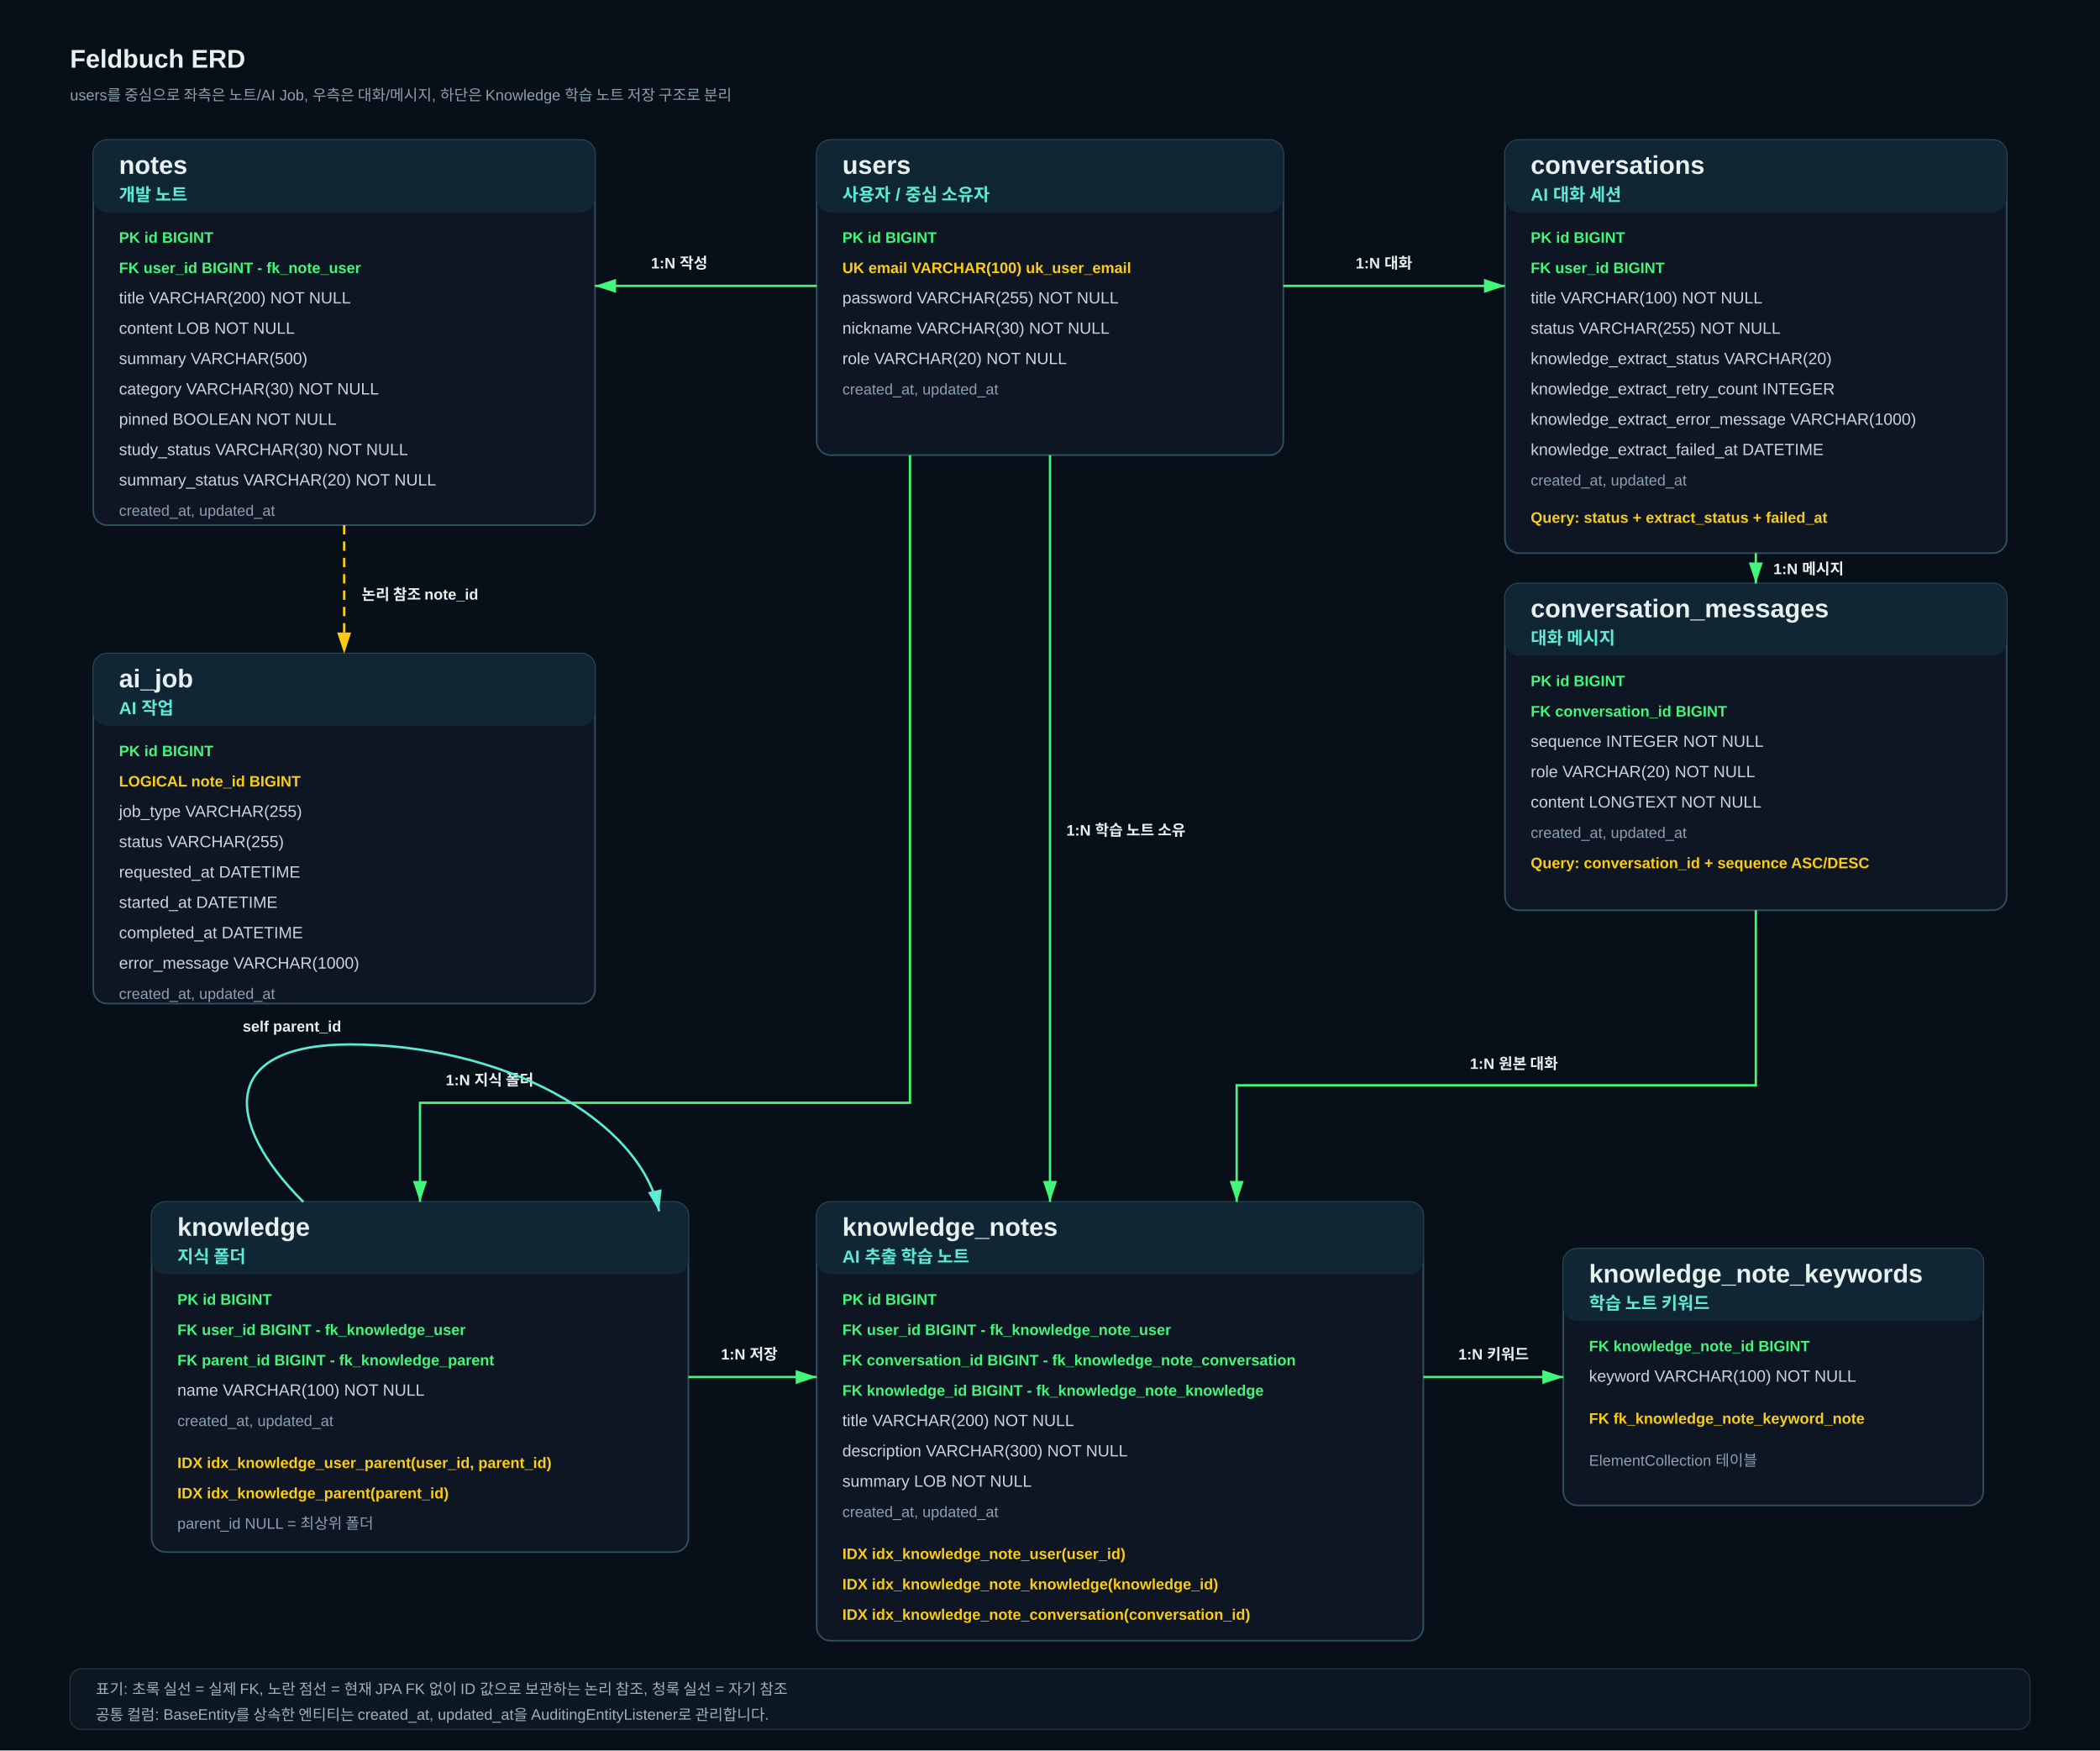
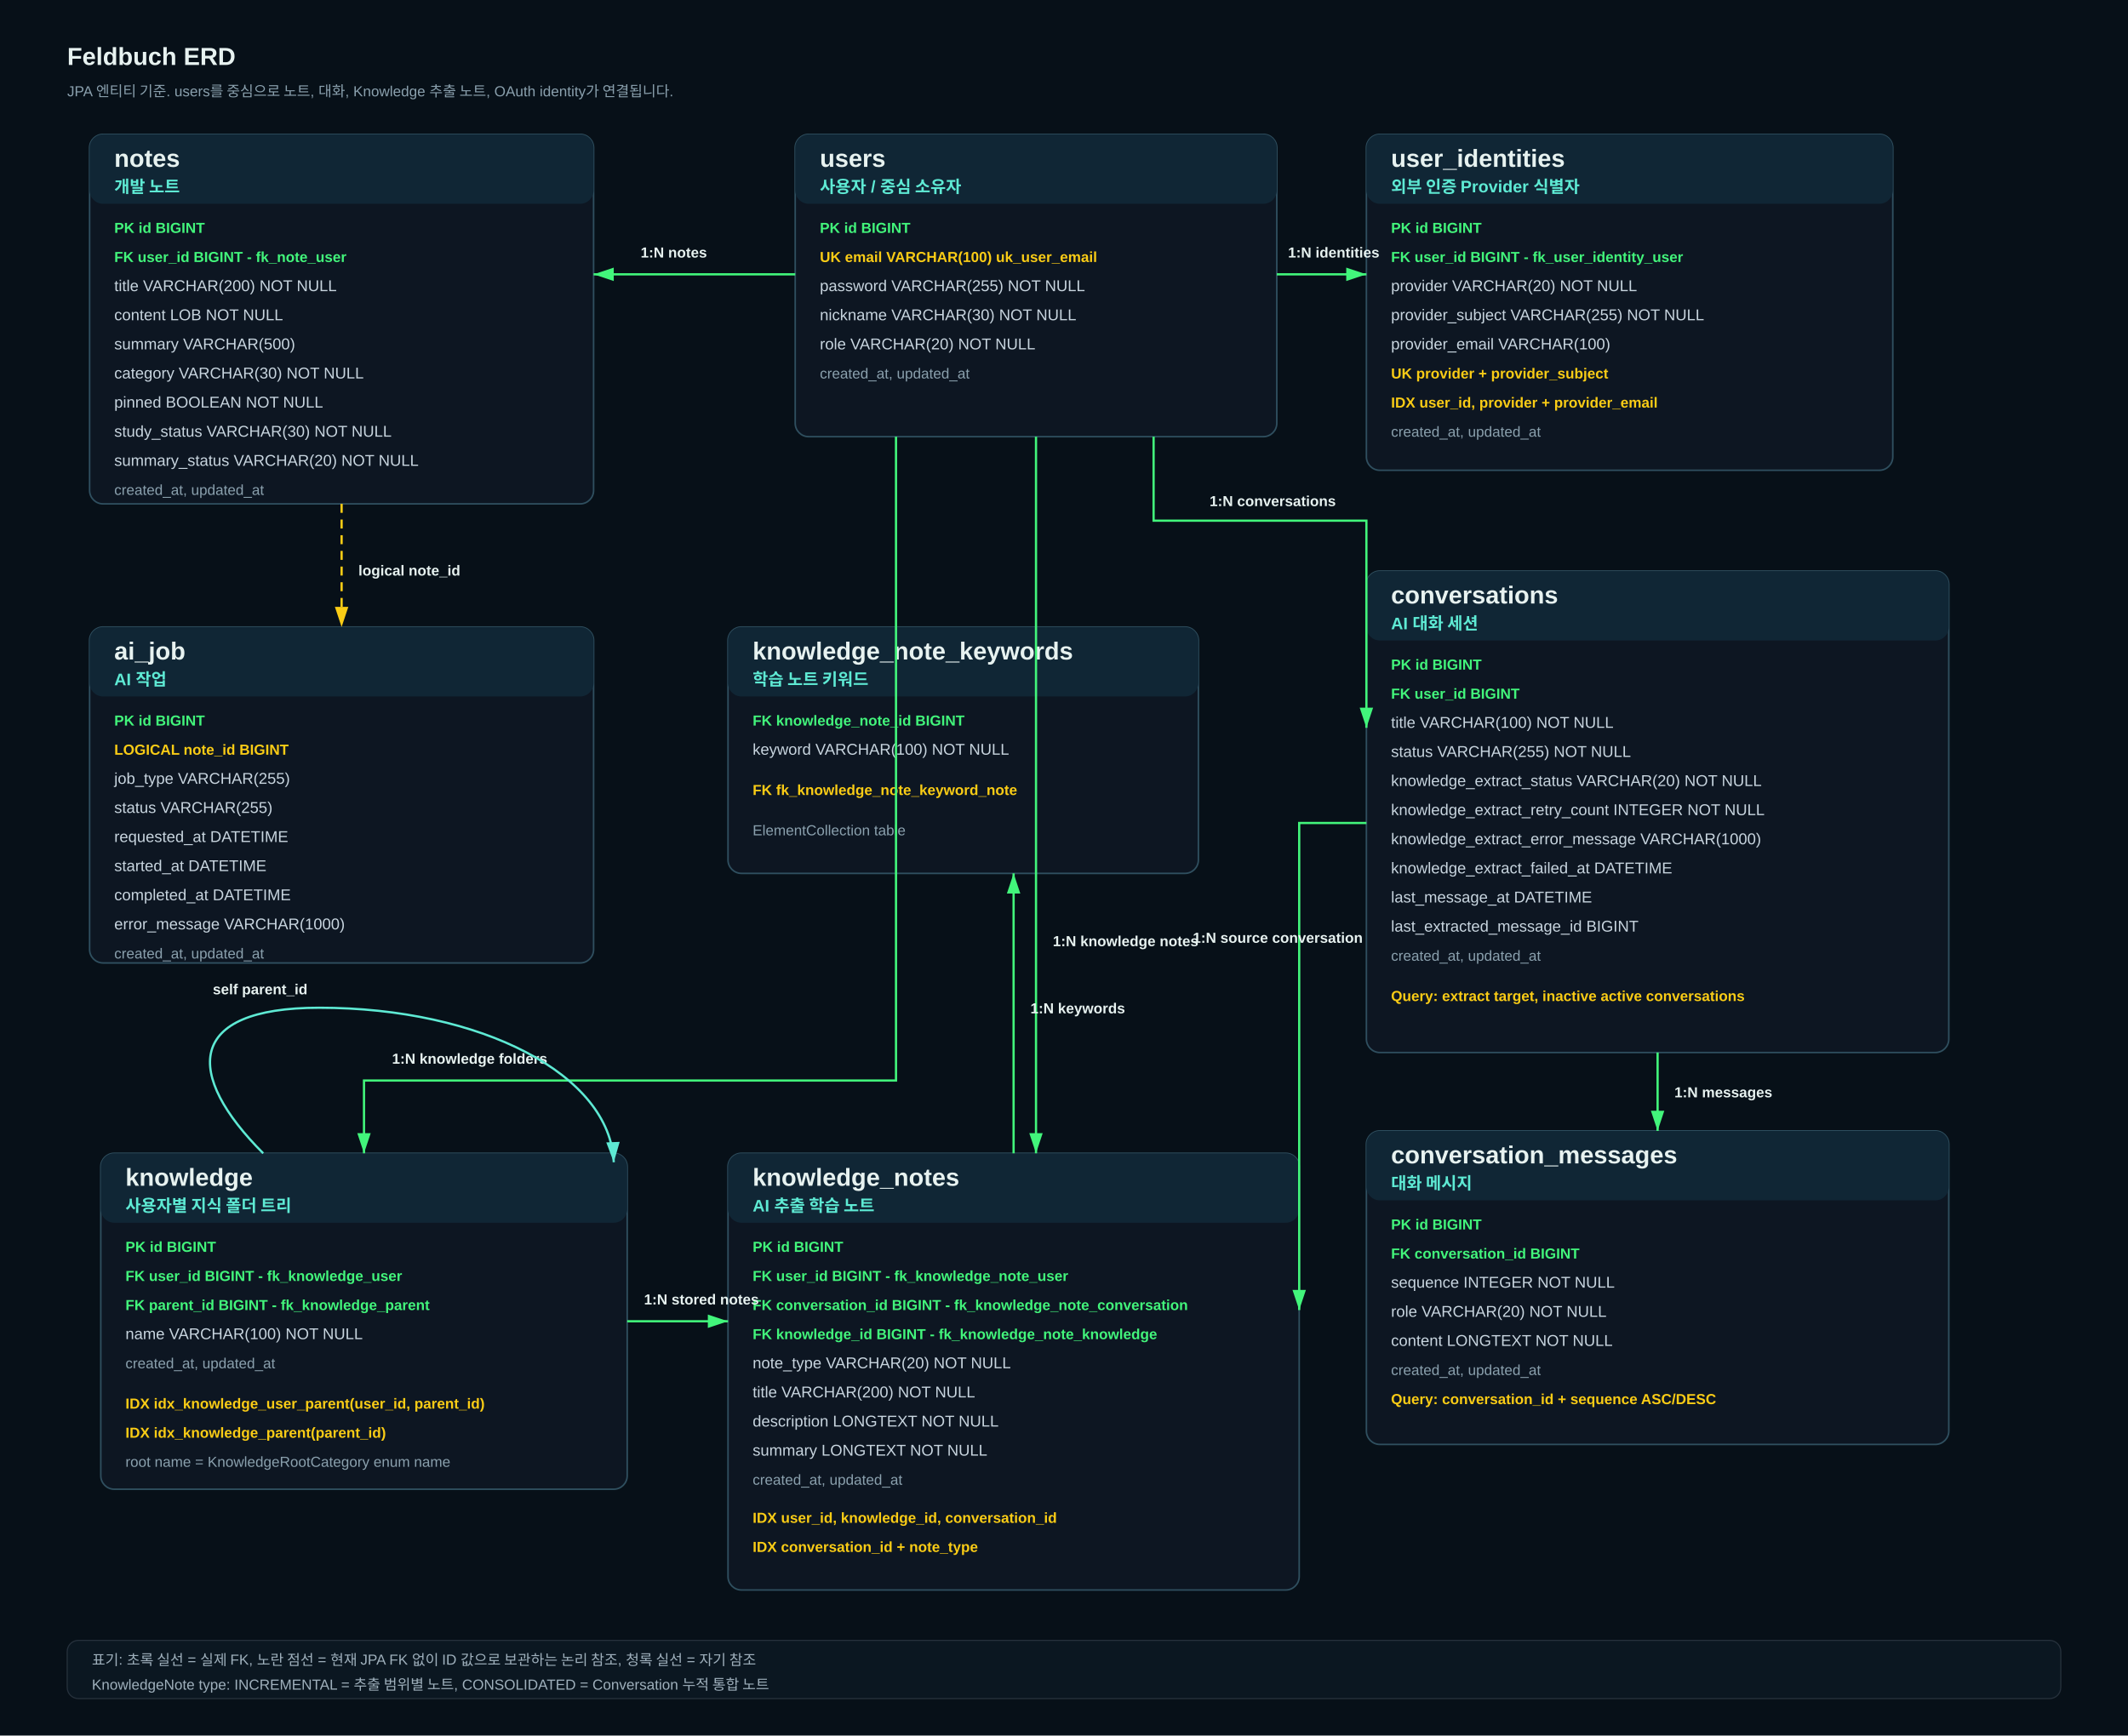
- <svg xmlns="http://www.w3.org/2000/svg" width="1800" height="1500" viewBox="0 0 1800 1500" fill="none">
+ <svg xmlns="http://www.w3.org/2000/svg" width="1900" height="1550" viewBox="0 0 1900 1550" fill="none">
  <defs>
    <style>
      .bg { fill: #071018; }
      .panel { fill: #0d1622; stroke: #2f4f5f; stroke-width: 1.4; rx: 12; }
      .header { fill: #102635; }
      .title { fill: #e7f2f0; font-family: Arial, sans-serif; font-size: 22px; font-weight: 700; }
      .subtitle { fill: #5eead4; font-family: Arial, sans-serif; font-size: 15px; font-weight: 700; }
      .col { fill: #c8d5df; font-family: Arial, sans-serif; font-size: 14px; }
      .muted { fill: #8aa0ad; font-family: Arial, sans-serif; font-size: 13px; }
      .key { fill: #42f57b; font-family: Arial, sans-serif; font-size: 13px; font-weight: 700; }
      .idx { fill: #facc15; font-family: Arial, sans-serif; font-size: 13px; font-weight: 700; }
      .fk { stroke: #42f57b; stroke-width: 2; fill: none; marker-end: url(#arrow); }
      .logical { stroke: #facc15; stroke-width: 2; fill: none; stroke-dasharray: 8 6; marker-end: url(#arrowYellow); }
      .self { stroke: #5eead4; stroke-width: 2; fill: none; marker-end: url(#arrowCyan); }
      .label { fill: #e7f2f0; font-family: Arial, sans-serif; font-size: 13px; font-weight: 700; }
      .note { fill: #9fb0bc; font-family: Arial, sans-serif; font-size: 13px; }
    </style>
    <marker id="arrow" markerWidth="10" markerHeight="10" refX="9" refY="3" orient="auto" markerUnits="strokeWidth">
      <path d="M0,0 L0,6 L9,3 z" fill="#42f57b" />
    </marker>
    <marker id="arrowYellow" markerWidth="10" markerHeight="10" refX="9" refY="3" orient="auto" markerUnits="strokeWidth">
      <path d="M0,0 L0,6 L9,3 z" fill="#facc15" />
    </marker>
    <marker id="arrowCyan" markerWidth="10" markerHeight="10" refX="9" refY="3" orient="auto" markerUnits="strokeWidth">
      <path d="M0,0 L0,6 L9,3 z" fill="#5eead4" />
    </marker>
  </defs>
-   <rect width="1800" height="1500" class="bg" />
+   <rect width="1900" height="1550" class="bg" />
  <text x="60" y="58" class="title" font-size="30">Feldbuch ERD</text>
-   <text x="60" y="86" class="muted">users를 중심으로 좌측은 노트/AI Job, 우측은 대화/메시지, 하단은 Knowledge 학습 노트 저장 구조로 분리</text>
-   <rect x="700" y="120" width="400" height="270" class="panel" />
-   <rect x="700" y="120" width="400" height="62" class="header" rx="12" />
-   <text x="722" y="149" class="title">users</text>
-   <text x="722" y="172" class="subtitle">사용자 / 중심 소유자</text>
-   <text x="722" y="208" class="key">PK id BIGINT</text>
-   <text x="722" y="234" class="idx">UK email VARCHAR(100) uk_user_email</text>
-   <text x="722" y="260" class="col">password VARCHAR(255) NOT NULL</text>
-   <text x="722" y="286" class="col">nickname VARCHAR(30) NOT NULL</text>
-   <text x="722" y="312" class="col">role VARCHAR(20) NOT NULL</text>
-   <text x="722" y="338" class="muted">created_at, updated_at</text>
-   <rect x="80" y="120" width="430" height="330" class="panel" />
-   <rect x="80" y="120" width="430" height="62" class="header" rx="12" />
+   <text x="60" y="86" class="muted">JPA 엔티티 기준. users를 중심으로 노트, 대화, Knowledge 추출 노트, OAuth identity가 연결됩니다.</text>
+   <rect x="710" y="120" width="430" height="270" class="panel" />
+   <rect x="710" y="120" width="430" height="62" class="header" rx="12" />
+   <text x="732" y="149" class="title">users</text>
+   <text x="732" y="172" class="subtitle">사용자 / 중심 소유자</text>
+   <text x="732" y="208" class="key">PK id BIGINT</text>
+   <text x="732" y="234" class="idx">UK email VARCHAR(100) uk_user_email</text>
+   <text x="732" y="260" class="col">password VARCHAR(255) NOT NULL</text>
+   <text x="732" y="286" class="col">nickname VARCHAR(30) NOT NULL</text>
+   <text x="732" y="312" class="col">role VARCHAR(20) NOT NULL</text>
+   <text x="732" y="338" class="muted">created_at, updated_at</text>
+   <rect x="1220" y="120" width="470" height="300" class="panel" />
+   <rect x="1220" y="120" width="470" height="62" class="header" rx="12" />
+   <text x="1242" y="149" class="title">user_identities</text>
+   <text x="1242" y="172" class="subtitle">외부 인증 Provider 식별자</text>
+   <text x="1242" y="208" class="key">PK id BIGINT</text>
+   <text x="1242" y="234" class="key">FK user_id BIGINT - fk_user_identity_user</text>
+   <text x="1242" y="260" class="col">provider VARCHAR(20) NOT NULL</text>
+   <text x="1242" y="286" class="col">provider_subject VARCHAR(255) NOT NULL</text>
+   <text x="1242" y="312" class="col">provider_email VARCHAR(100)</text>
+   <text x="1242" y="338" class="idx">UK provider + provider_subject</text>
+   <text x="1242" y="364" class="idx">IDX user_id, provider + provider_email</text>
+   <text x="1242" y="390" class="muted">created_at, updated_at</text>
+   <rect x="80" y="120" width="450" height="330" class="panel" />
+   <rect x="80" y="120" width="450" height="62" class="header" rx="12" />
  <text x="102" y="149" class="title">notes</text>
  <text x="102" y="172" class="subtitle">개발 노트</text>
  <text x="102" y="208" class="key">PK id BIGINT</text>
  <text x="102" y="234" class="key">FK user_id BIGINT - fk_note_user</text>
  <text x="102" y="260" class="col">title VARCHAR(200) NOT NULL</text>
  <text x="102" y="286" class="col">content LOB NOT NULL</text>
  <text x="102" y="312" class="col">summary VARCHAR(500)</text>
  <text x="102" y="338" class="col">category VARCHAR(30) NOT NULL</text>
  <text x="102" y="364" class="col">pinned BOOLEAN NOT NULL</text>
  <text x="102" y="390" class="col">study_status VARCHAR(30) NOT NULL</text>
  <text x="102" y="416" class="col">summary_status VARCHAR(20) NOT NULL</text>
  <text x="102" y="442" class="muted">created_at, updated_at</text>
-   <rect x="80" y="560" width="430" height="300" class="panel" />
-   <rect x="80" y="560" width="430" height="62" class="header" rx="12" />
+   <rect x="80" y="560" width="450" height="300" class="panel" />
+   <rect x="80" y="560" width="450" height="62" class="header" rx="12" />
  <text x="102" y="589" class="title">ai_job</text>
  <text x="102" y="612" class="subtitle">AI 작업</text>
  <text x="102" y="648" class="key">PK id BIGINT</text>
  <text x="102" y="674" class="idx">LOGICAL note_id BIGINT</text>
  <text x="102" y="700" class="col">job_type VARCHAR(255)</text>
  <text x="102" y="726" class="col">status VARCHAR(255)</text>
  <text x="102" y="752" class="col">requested_at DATETIME</text>
  <text x="102" y="778" class="col">started_at DATETIME</text>
  <text x="102" y="804" class="col">completed_at DATETIME</text>
  <text x="102" y="830" class="col">error_message VARCHAR(1000)</text>
  <text x="102" y="856" class="muted">created_at, updated_at</text>
-   <rect x="1290" y="120" width="430" height="354" class="panel" />
-   <rect x="1290" y="120" width="430" height="62" class="header" rx="12" />
-   <text x="1312" y="149" class="title">conversations</text>
-   <text x="1312" y="172" class="subtitle">AI 대화 세션</text>
-   <text x="1312" y="208" class="key">PK id BIGINT</text>
-   <text x="1312" y="234" class="key">FK user_id BIGINT</text>
-   <text x="1312" y="260" class="col">title VARCHAR(100) NOT NULL</text>
-   <text x="1312" y="286" class="col">status VARCHAR(255) NOT NULL</text>
-   <text x="1312" y="312" class="col">knowledge_extract_status VARCHAR(20)</text>
-   <text x="1312" y="338" class="col">knowledge_extract_retry_count INTEGER</text>
-   <text x="1312" y="364" class="col">knowledge_extract_error_message VARCHAR(1000)</text>
-   <text x="1312" y="390" class="col">knowledge_extract_failed_at DATETIME</text>
-   <text x="1312" y="416" class="muted">created_at, updated_at</text>
-   <text x="1312" y="448" class="idx">Query: status + extract_status + failed_at</text>
-   <rect x="1290" y="500" width="430" height="280" class="panel" />
-   <rect x="1290" y="500" width="430" height="62" class="header" rx="12" />
-   <text x="1312" y="529" class="title">conversation_messages</text>
-   <text x="1312" y="552" class="subtitle">대화 메시지</text>
-   <text x="1312" y="588" class="key">PK id BIGINT</text>
-   <text x="1312" y="614" class="key">FK conversation_id BIGINT</text>
-   <text x="1312" y="640" class="col">sequence INTEGER NOT NULL</text>
-   <text x="1312" y="666" class="col">role VARCHAR(20) NOT NULL</text>
-   <text x="1312" y="692" class="col">content LONGTEXT NOT NULL</text>
-   <text x="1312" y="718" class="muted">created_at, updated_at</text>
-   <text x="1312" y="744" class="idx">Query: conversation_id + sequence ASC/DESC</text>
-   <rect x="130" y="1030" width="460" height="300" class="panel" />
-   <rect x="130" y="1030" width="460" height="62" class="header" rx="12" />
-   <text x="152" y="1059" class="title">knowledge</text>
-   <text x="152" y="1082" class="subtitle">지식 폴더</text>
-   <text x="152" y="1118" class="key">PK id BIGINT</text>
-   <text x="152" y="1144" class="key">FK user_id BIGINT - fk_knowledge_user</text>
-   <text x="152" y="1170" class="key">FK parent_id BIGINT - fk_knowledge_parent</text>
-   <text x="152" y="1196" class="col">name VARCHAR(100) NOT NULL</text>
-   <text x="152" y="1222" class="muted">created_at, updated_at</text>
-   <text x="152" y="1258" class="idx">IDX idx_knowledge_user_parent(user_id, parent_id)</text>
-   <text x="152" y="1284" class="idx">IDX idx_knowledge_parent(parent_id)</text>
-   <text x="152" y="1310" class="muted">parent_id NULL = 최상위 폴더</text>
-   <rect x="700" y="1030" width="520" height="376" class="panel" />
-   <rect x="700" y="1030" width="520" height="62" class="header" rx="12" />
-   <text x="722" y="1059" class="title">knowledge_notes</text>
-   <text x="722" y="1082" class="subtitle">AI 추출 학습 노트</text>
-   <text x="722" y="1118" class="key">PK id BIGINT</text>
-   <text x="722" y="1144" class="key">FK user_id BIGINT - fk_knowledge_note_user</text>
-   <text x="722" y="1170" class="key">FK conversation_id BIGINT - fk_knowledge_note_conversation</text>
-   <text x="722" y="1196" class="key">FK knowledge_id BIGINT - fk_knowledge_note_knowledge</text>
-   <text x="722" y="1222" class="col">title VARCHAR(200) NOT NULL</text>
-   <text x="722" y="1248" class="col">description VARCHAR(300) NOT NULL</text>
-   <text x="722" y="1274" class="col">summary LOB NOT NULL</text>
-   <text x="722" y="1300" class="muted">created_at, updated_at</text>
-   <text x="722" y="1336" class="idx">IDX idx_knowledge_note_user(user_id)</text>
-   <text x="722" y="1362" class="idx">IDX idx_knowledge_note_knowledge(knowledge_id)</text>
-   <text x="722" y="1388" class="idx">IDX idx_knowledge_note_conversation(conversation_id)</text>
-   <rect x="1340" y="1070" width="360" height="220" class="panel" />
-   <rect x="1340" y="1070" width="360" height="62" class="header" rx="12" />
-   <text x="1362" y="1099" class="title">knowledge_note_keywords</text>
-   <text x="1362" y="1122" class="subtitle">학습 노트 키워드</text>
-   <text x="1362" y="1158" class="key">FK knowledge_note_id BIGINT</text>
-   <text x="1362" y="1184" class="col">keyword VARCHAR(100) NOT NULL</text>
-   <text x="1362" y="1220" class="idx">FK fk_knowledge_note_keyword_note</text>
-   <text x="1362" y="1256" class="muted">ElementCollection 테이블</text>
-   <path d="M700 245 H510" class="fk" />
-   <text x="558" y="230" class="label">1:N 작성</text>
-   <path d="M295 450 V560" class="logical" />
-   <text x="310" y="514" class="label">논리 참조 note_id</text>
-   <path d="M1100 245 H1290" class="fk" />
-   <text x="1162" y="230" class="label">1:N 대화</text>
-   <path d="M1505 474 V500" class="fk" />
-   <text x="1520" y="492" class="label">1:N 메시지</text>
-   <path d="M780 390 V945 H360 V1030" class="fk" />
-   <text x="382" y="930" class="label">1:N 지식 폴더</text>
-   <path d="M900 390 V1030" class="fk" />
-   <text x="914" y="716" class="label">1:N 학습 노트 소유</text>
-   <path d="M1505 780 V930 H1060 V1030" class="fk" />
-   <text x="1260" y="916" class="label">1:N 원본 대화</text>
-   <path d="M590 1180 H700" class="fk" />
-   <text x="618" y="1165" class="label">1:N 저장</text>
-   <path d="M1220 1180 H1340" class="fk" />
-   <text x="1250" y="1165" class="label">1:N 키워드</text>
-   <path d="M260 1030 C190 960 190 895 300 895 C430 895 548 958 565 1038" class="self" />
-   <text x="208" y="884" class="label">self parent_id</text>
-   <rect x="60" y="1430" width="1680" height="52" fill="#0b1721" stroke="#26313c" rx="10" />
-   <text x="82" y="1452" class="note">표기: 초록 실선 = 실제 FK, 노란 점선 = 현재 JPA FK 없이 ID 값으로 보관하는 논리 참조, 청록 실선 = 자기 참조</text>
-   <text x="82" y="1474" class="note">공통 컬럼: BaseEntity를 상속한 엔티티는 created_at, updated_at을 AuditingEntityListener로 관리합니다.</text>
+   <rect x="1220" y="510" width="520" height="430" class="panel" />
+   <rect x="1220" y="510" width="520" height="62" class="header" rx="12" />
+   <text x="1242" y="539" class="title">conversations</text>
+   <text x="1242" y="562" class="subtitle">AI 대화 세션</text>
+   <text x="1242" y="598" class="key">PK id BIGINT</text>
+   <text x="1242" y="624" class="key">FK user_id BIGINT</text>
+   <text x="1242" y="650" class="col">title VARCHAR(100) NOT NULL</text>
+   <text x="1242" y="676" class="col">status VARCHAR(255) NOT NULL</text>
+   <text x="1242" y="702" class="col">knowledge_extract_status VARCHAR(20) NOT NULL</text>
+   <text x="1242" y="728" class="col">knowledge_extract_retry_count INTEGER NOT NULL</text>
+   <text x="1242" y="754" class="col">knowledge_extract_error_message VARCHAR(1000)</text>
+   <text x="1242" y="780" class="col">knowledge_extract_failed_at DATETIME</text>
+   <text x="1242" y="806" class="col">last_message_at DATETIME</text>
+   <text x="1242" y="832" class="col">last_extracted_message_id BIGINT</text>
+   <text x="1242" y="858" class="muted">created_at, updated_at</text>
+   <text x="1242" y="894" class="idx">Query: extract target, inactive active conversations</text>
+   <rect x="1220" y="1010" width="520" height="280" class="panel" />
+   <rect x="1220" y="1010" width="520" height="62" class="header" rx="12" />
+   <text x="1242" y="1039" class="title">conversation_messages</text>
+   <text x="1242" y="1062" class="subtitle">대화 메시지</text>
+   <text x="1242" y="1098" class="key">PK id BIGINT</text>
+   <text x="1242" y="1124" class="key">FK conversation_id BIGINT</text>
+   <text x="1242" y="1150" class="col">sequence INTEGER NOT NULL</text>
+   <text x="1242" y="1176" class="col">role VARCHAR(20) NOT NULL</text>
+   <text x="1242" y="1202" class="col">content LONGTEXT NOT NULL</text>
+   <text x="1242" y="1228" class="muted">created_at, updated_at</text>
+   <text x="1242" y="1254" class="idx">Query: conversation_id + sequence ASC/DESC</text>
+   <rect x="90" y="1030" width="470" height="300" class="panel" />
+   <rect x="90" y="1030" width="470" height="62" class="header" rx="12" />
+   <text x="112" y="1059" class="title">knowledge</text>
+   <text x="112" y="1082" class="subtitle">사용자별 지식 폴더 트리</text>
+   <text x="112" y="1118" class="key">PK id BIGINT</text>
+   <text x="112" y="1144" class="key">FK user_id BIGINT - fk_knowledge_user</text>
+   <text x="112" y="1170" class="key">FK parent_id BIGINT - fk_knowledge_parent</text>
+   <text x="112" y="1196" class="col">name VARCHAR(100) NOT NULL</text>
+   <text x="112" y="1222" class="muted">created_at, updated_at</text>
+   <text x="112" y="1258" class="idx">IDX idx_knowledge_user_parent(user_id, parent_id)</text>
+   <text x="112" y="1284" class="idx">IDX idx_knowledge_parent(parent_id)</text>
+   <text x="112" y="1310" class="muted">root name = KnowledgeRootCategory enum name</text>
+   <rect x="650" y="1030" width="510" height="390" class="panel" />
+   <rect x="650" y="1030" width="510" height="62" class="header" rx="12" />
+   <text x="672" y="1059" class="title">knowledge_notes</text>
+   <text x="672" y="1082" class="subtitle">AI 추출 학습 노트</text>
+   <text x="672" y="1118" class="key">PK id BIGINT</text>
+   <text x="672" y="1144" class="key">FK user_id BIGINT - fk_knowledge_note_user</text>
+   <text x="672" y="1170" class="key">FK conversation_id BIGINT - fk_knowledge_note_conversation</text>
+   <text x="672" y="1196" class="key">FK knowledge_id BIGINT - fk_knowledge_note_knowledge</text>
+   <text x="672" y="1222" class="col">note_type VARCHAR(20) NOT NULL</text>
+   <text x="672" y="1248" class="col">title VARCHAR(200) NOT NULL</text>
+   <text x="672" y="1274" class="col">description LONGTEXT NOT NULL</text>
+   <text x="672" y="1300" class="col">summary LONGTEXT NOT NULL</text>
+   <text x="672" y="1326" class="muted">created_at, updated_at</text>
+   <text x="672" y="1360" class="idx">IDX user_id, knowledge_id, conversation_id</text>
+   <text x="672" y="1386" class="idx">IDX conversation_id + note_type</text>
+   <rect x="650" y="560" width="420" height="220" class="panel" />
+   <rect x="650" y="560" width="420" height="62" class="header" rx="12" />
+   <text x="672" y="589" class="title">knowledge_note_keywords</text>
+   <text x="672" y="612" class="subtitle">학습 노트 키워드</text>
+   <text x="672" y="648" class="key">FK knowledge_note_id BIGINT</text>
+   <text x="672" y="674" class="col">keyword VARCHAR(100) NOT NULL</text>
+   <text x="672" y="710" class="idx">FK fk_knowledge_note_keyword_note</text>
+   <text x="672" y="746" class="muted">ElementCollection table</text>
+   <path d="M710 245 H530" class="fk" />
+   <text x="572" y="230" class="label">1:N notes</text>
+   <path d="M305 450 V560" class="logical" />
+   <text x="320" y="514" class="label">logical note_id</text>
+   <path d="M1140 245 H1220" class="fk" />
+   <text x="1150" y="230" class="label">1:N identities</text>
+   <path d="M1030 390 V465 H1220 V650" class="fk" />
+   <text x="1080" y="452" class="label">1:N conversations</text>
+   <path d="M1480 940 V1010" class="fk" />
+   <text x="1495" y="980" class="label">1:N messages</text>
+   <path d="M800 390 V965 H325 V1030" class="fk" />
+   <text x="350" y="950" class="label">1:N knowledge folders</text>
+   <path d="M925 390 V1030" class="fk" />
+   <text x="940" y="845" class="label">1:N knowledge notes</text>
+   <path d="M1220 735 H1160 V1170" class="fk" />
+   <text x="1065" y="842" class="label">1:N source conversation</text>
+   <path d="M560 1180 H650" class="fk" />
+   <text x="575" y="1165" class="label">1:N stored notes</text>
+   <path d="M905 1030 V780" class="fk" />
+   <text x="920" y="905" class="label">1:N keywords</text>
+   <path d="M235 1030 C165 960 165 900 285 900 C430 900 545 960 548 1038" class="self" />
+   <text x="190" y="888" class="label">self parent_id</text>
+   <rect x="60" y="1465" width="1780" height="52" fill="#0b1721" stroke="#26313c" rx="10" />
+   <text x="82" y="1487" class="note">표기: 초록 실선 = 실제 FK, 노란 점선 = 현재 JPA FK 없이 ID 값으로 보관하는 논리 참조, 청록 실선 = 자기 참조</text>
+   <text x="82" y="1509" class="note">KnowledgeNote type: INCREMENTAL = 추출 범위별 노트, CONSOLIDATED = Conversation 누적 통합 노트</text>
</svg>
